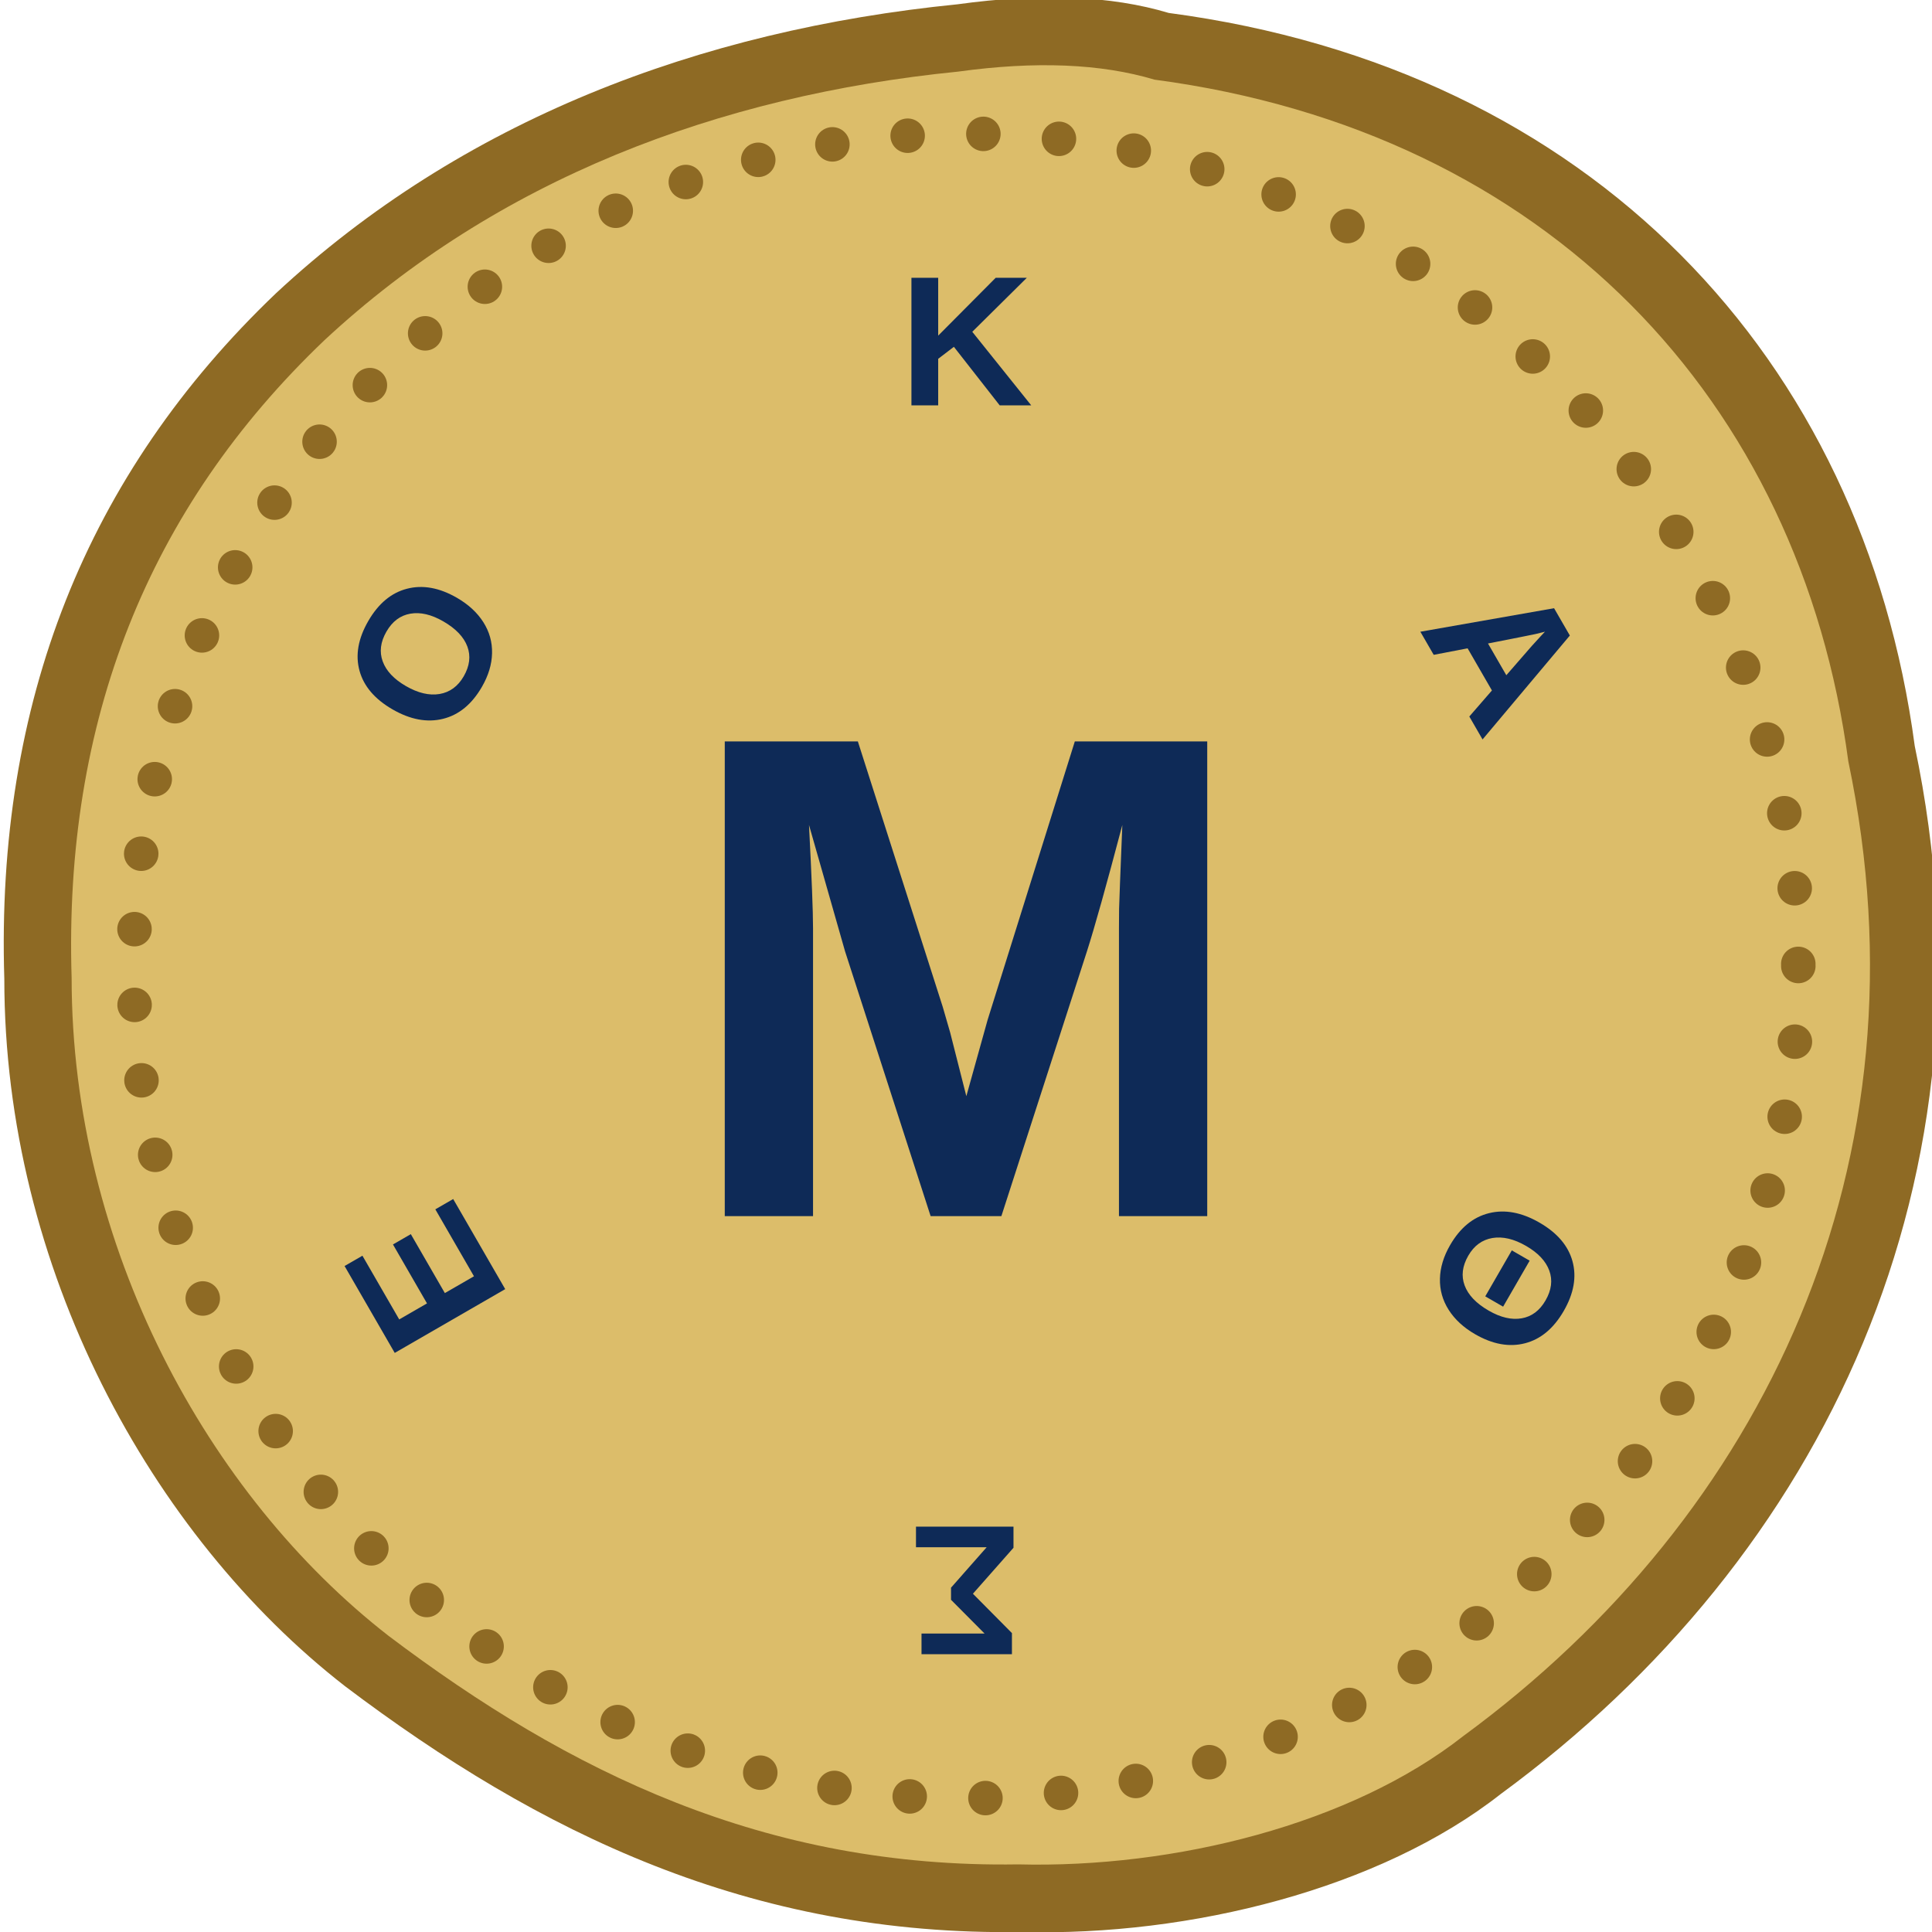
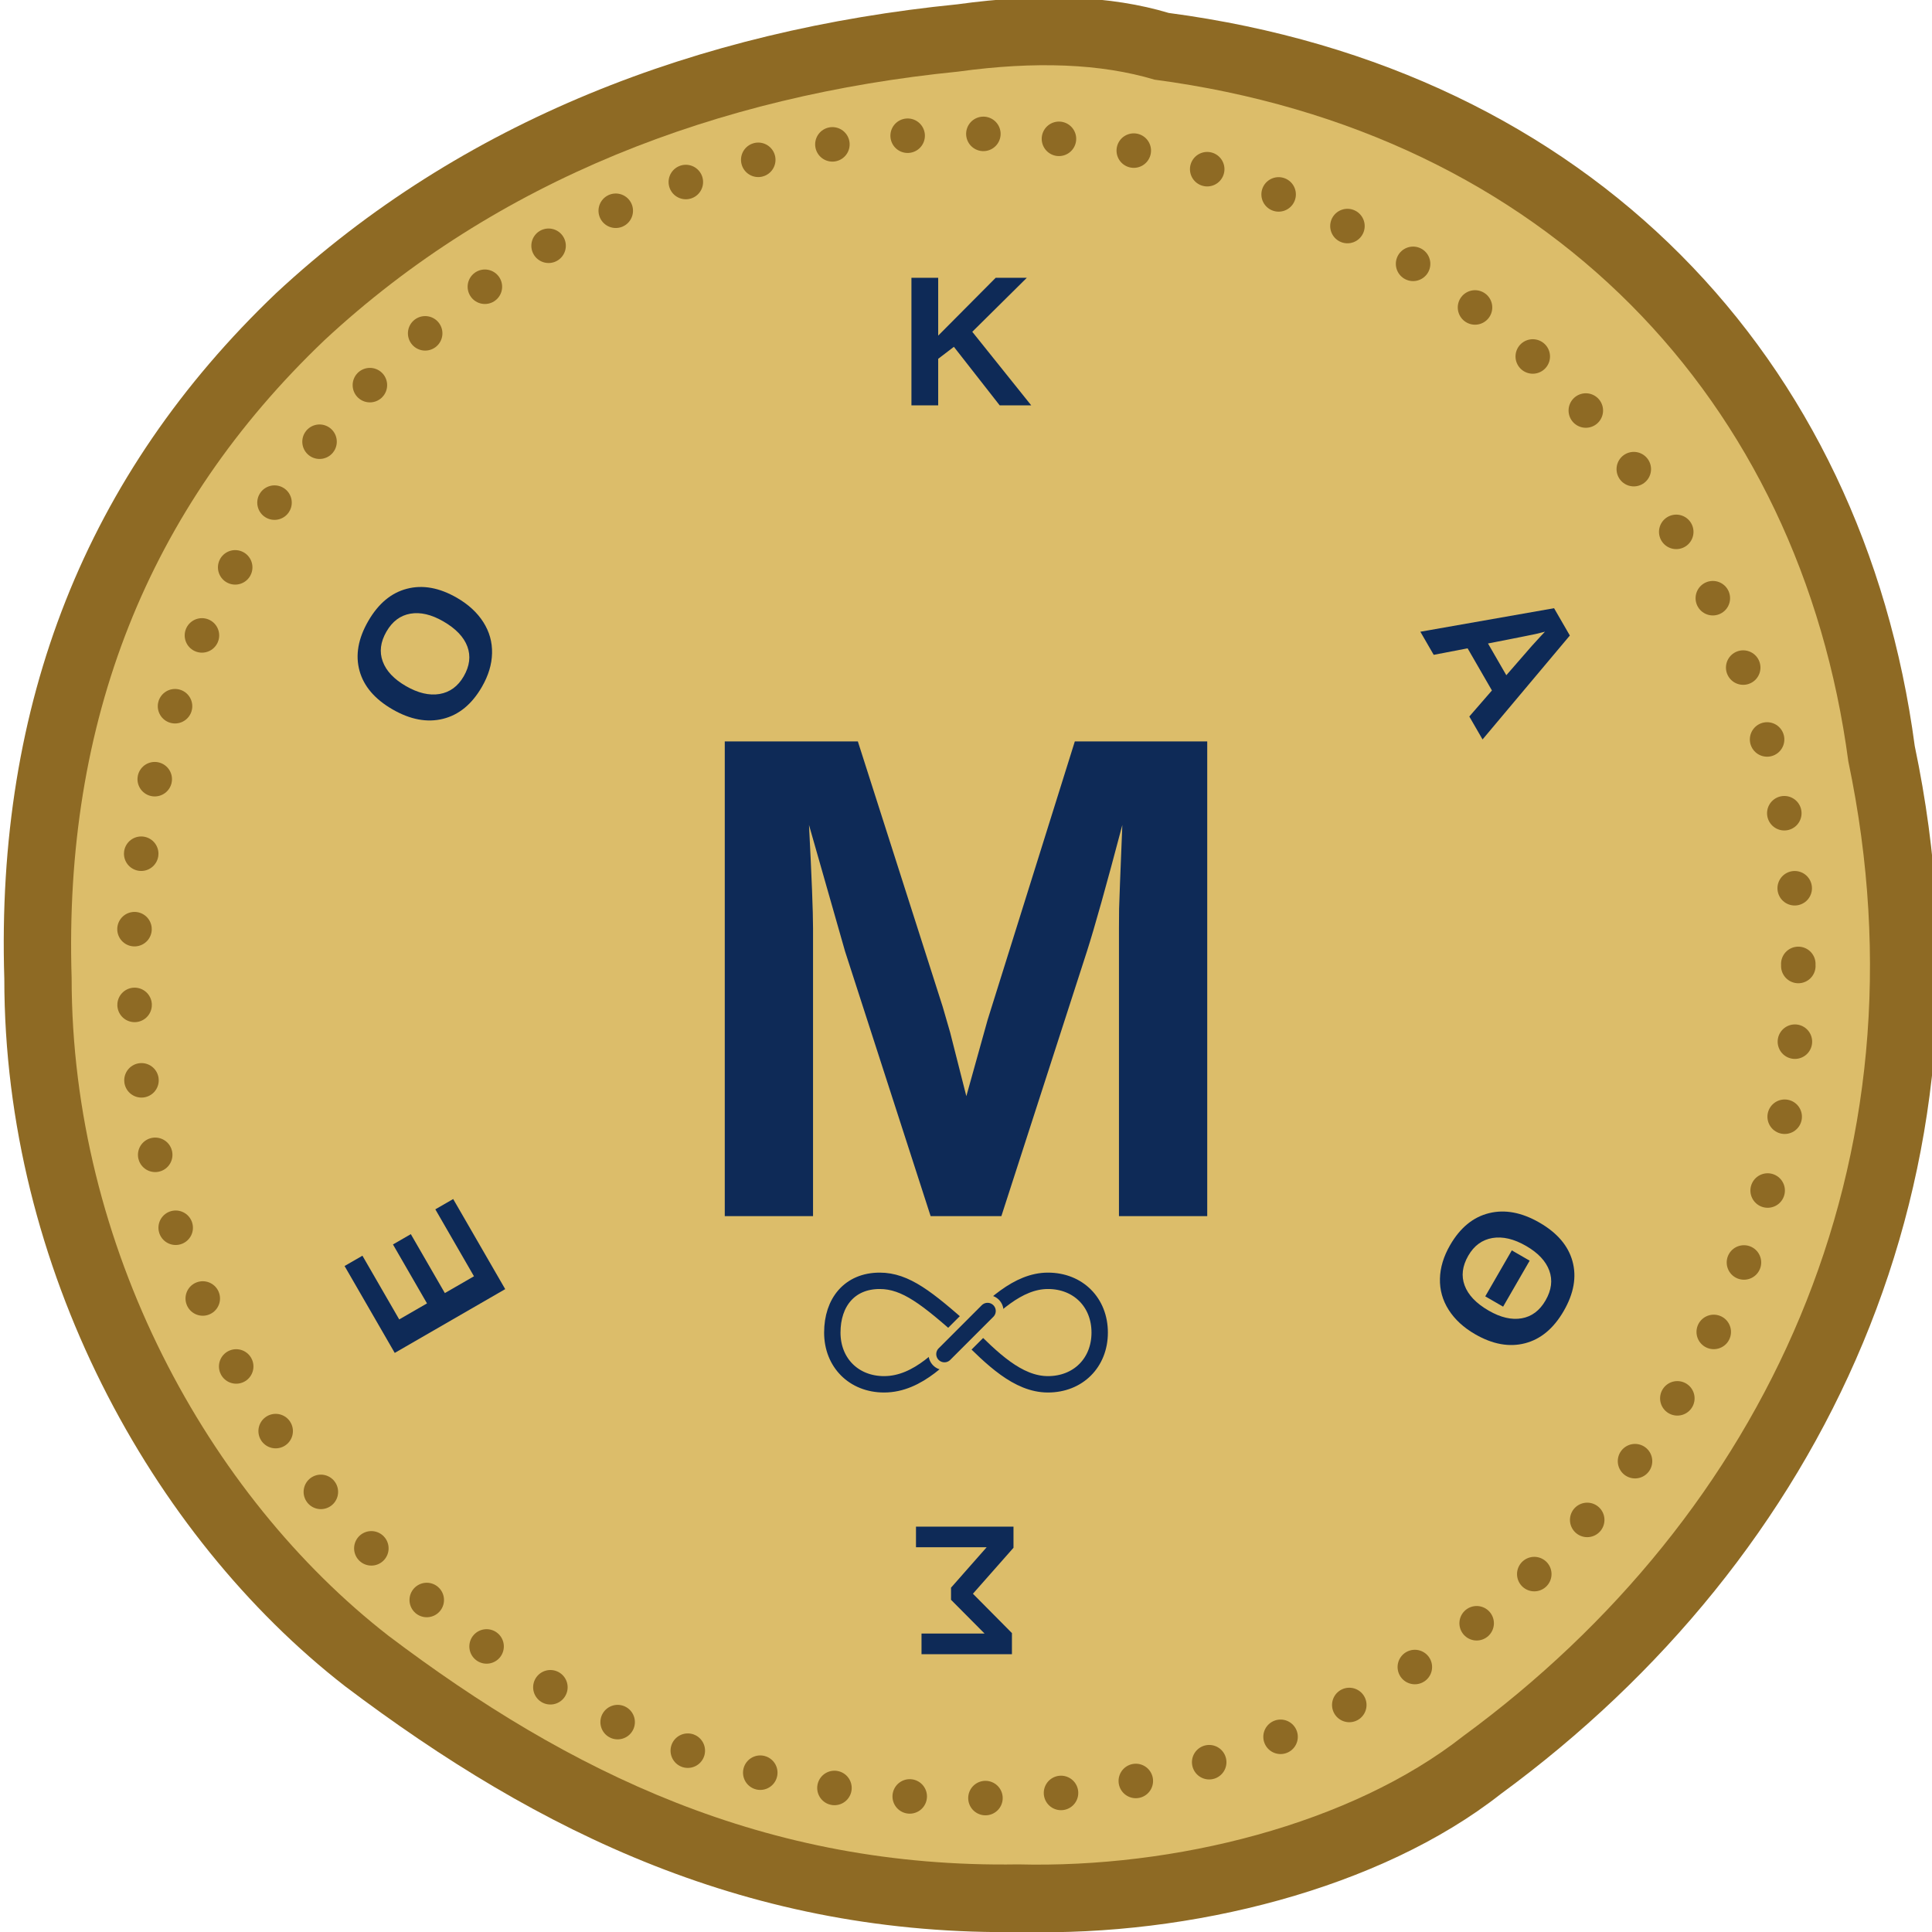
<svg xmlns="http://www.w3.org/2000/svg" xmlns:xlink="http://www.w3.org/1999/xlink" viewBox="176 96 448 448">
  <defs>
    <path id="rim" d="M398 97 Q427 93 447 99 C545 112 608 179 620 269 C641 369 599 457 524 512 C496 534 452 545 413 544 C350 545 301 521 256 487 C211 452 177 390 177 323 C175 259 196 206 240 164 C283 124 338 103 398 97Z" />
  </defs>
  <use xlink:href="#rim" fill="#8e6a24" />
  <use xlink:href="#rim" fill="#dcbd6a" transform="translate(400 320) scale(.93) translate(-400 -320)" />
  <circle cx="400" cy="320" r="193" fill="none" stroke="#8e6a24" stroke-width="8" stroke-linecap="round" stroke-dasharray="0 17.57" />
+   <g aria-label="Woven family knot" fill="none" stroke-linecap="round" stroke-linejoin="round">
+     <path d="M400 405C391 397 386 393 380 393C373 393 369 398 369 405C369 412 374 417 381 417C389 417 395 410 400 405C406 399 412 393 419 393C426 393 431 398 431 405C431 412 426 417 419 417C412 417 406 411 400 405Z" stroke="#0e2a57" stroke-width="3.8" />
+     <path d="M395 410L405 400" stroke="#dcbd6a" stroke-width="7.4" />
+     <path d="M395 410L405 400" stroke="#0e2a57" stroke-width="3.8" />
+   </g>
  <g fill="#0e2a57" font-family="Arial, Helvetica, sans-serif" font-weight="700" text-anchor="middle">
    <text x="400" y="378" font-size="160">Μ</text>
    <g font-size="43">
      <text x="400" y="190">Κ</text>
      <text x="400" y="190" transform="rotate(60 400 320)">Α</text>
      <text x="400" y="190" transform="rotate(120 400 320)">Θ</text>
      <text x="400" y="190" transform="rotate(180 400 320)">Σ</text>
      <text x="400" y="190" transform="rotate(240 400 320)">Ε</text>
      <text x="400" y="190" transform="rotate(300 400 320)">Ο</text>
    </g>
  </g>
</svg>
